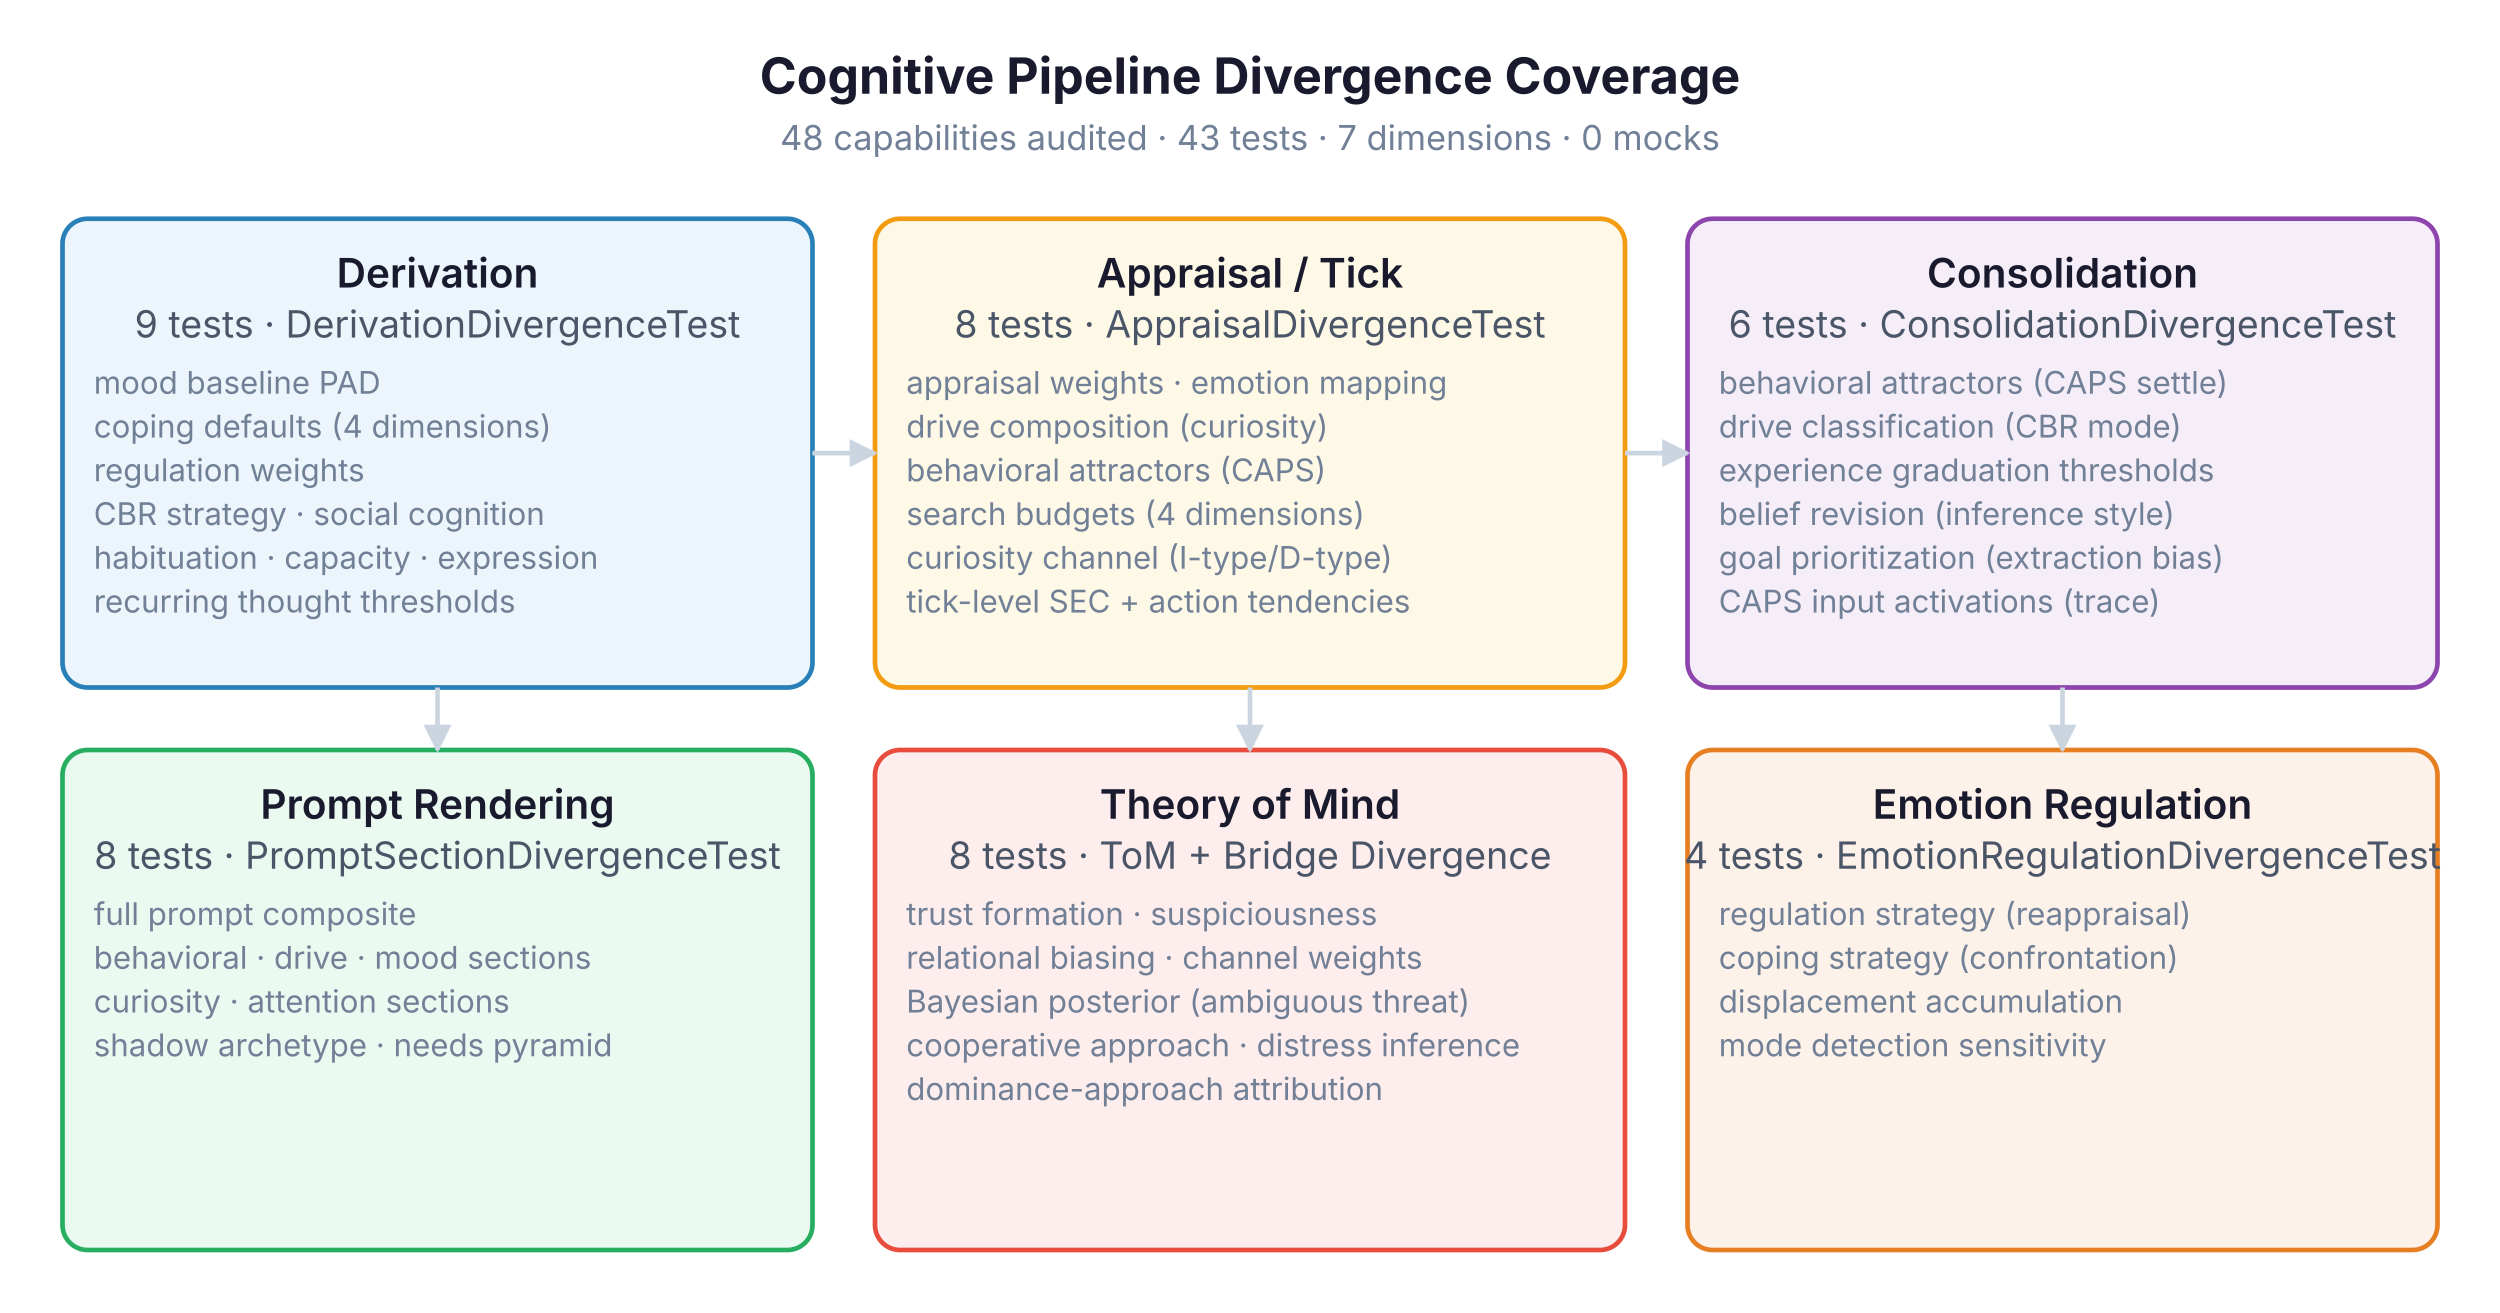
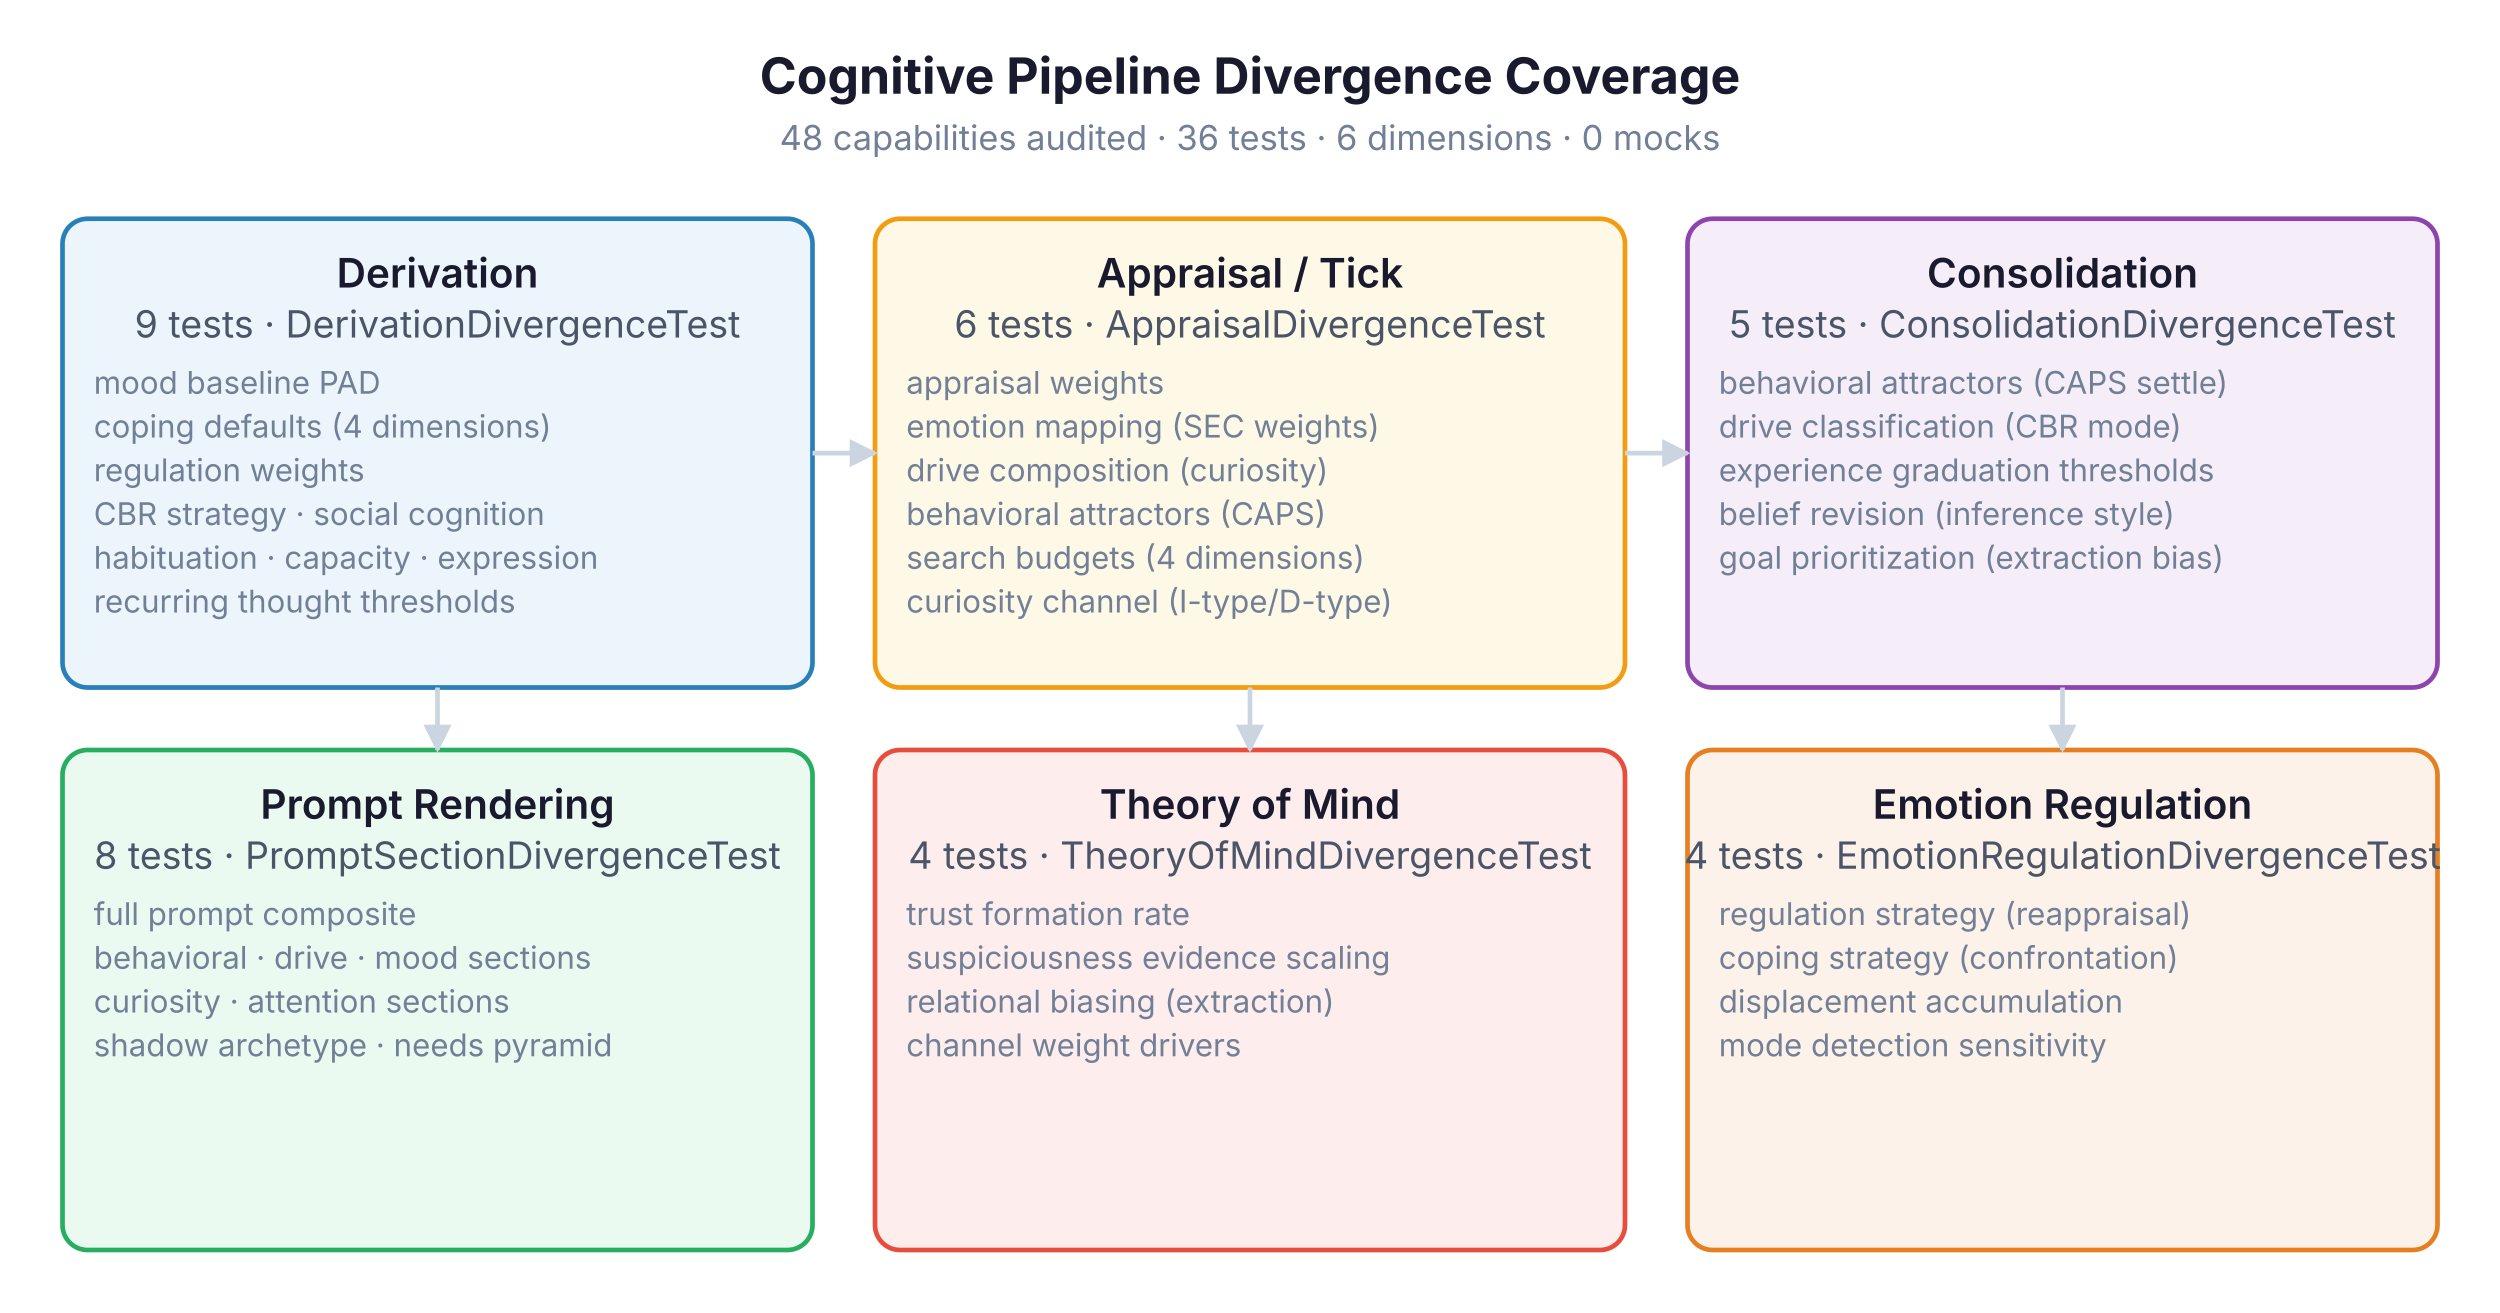
<svg xmlns="http://www.w3.org/2000/svg" viewBox="0 0 800 420" font-family="system-ui, -apple-system, sans-serif">
  <defs>
    <style>
      .dim-label { font-size: 13px; font-weight: 600; fill: #1a1a2e; }
      .test-count { font-size: 12px; fill: #4a5568; }
      .test-name { font-size: 10px; fill: #718096; }
      .header { font-size: 16px; font-weight: 700; fill: #1a1a2e; }
      .subheader { font-size: 11px; fill: #718096; }
    </style>
  </defs>
  <text x="400" y="30" text-anchor="middle" class="header">Cognitive Pipeline Divergence Coverage</text>
-   <text x="400" y="48" text-anchor="middle" class="subheader">48 capabilities audited · 43 tests · 7 dimensions · 0 mocks</text>
+   <text x="400" y="48" text-anchor="middle" class="subheader">48 capabilities audited · 36 tests · 6 dimensions · 0 mocks</text>
  <rect x="20" y="70" width="240" height="150" rx="8" fill="#EBF5FB" stroke="#2980B9" stroke-width="1.5" />
  <text x="140" y="92" text-anchor="middle" class="dim-label">Derivation</text>
  <text x="140" y="108" text-anchor="middle" class="test-count">9 tests · DerivationDivergenceTest</text>
  <text x="30" y="126" class="test-name">mood baseline PAD</text>
  <text x="30" y="140" class="test-name">coping defaults (4 dimensions)</text>
  <text x="30" y="154" class="test-name">regulation weights</text>
  <text x="30" y="168" class="test-name">CBR strategy · social cognition</text>
  <text x="30" y="182" class="test-name">habituation · capacity · expression</text>
  <text x="30" y="196" class="test-name">recurring thought thresholds</text>
  <rect x="280" y="70" width="240" height="150" rx="8" fill="#FEF9E7" stroke="#F39C12" stroke-width="1.5" />
  <text x="400" y="92" text-anchor="middle" class="dim-label">Appraisal / Tick</text>
-   <text x="400" y="108" text-anchor="middle" class="test-count">8 tests · AppraisalDivergenceTest</text>
-   <text x="290" y="126" class="test-name">appraisal weights · emotion mapping</text>
-   <text x="290" y="140" class="test-name">drive composition (curiosity)</text>
-   <text x="290" y="154" class="test-name">behavioral attractors (CAPS)</text>
-   <text x="290" y="168" class="test-name">search budgets (4 dimensions)</text>
-   <text x="290" y="182" class="test-name">curiosity channel (I-type/D-type)</text>
-   <text x="290" y="196" class="test-name">tick-level SEC + action tendencies</text>
+   <text x="400" y="108" text-anchor="middle" class="test-count">6 tests · AppraisalDivergenceTest</text>
+   <text x="290" y="126" class="test-name">appraisal weights</text>
+   <text x="290" y="140" class="test-name">emotion mapping (SEC weights)</text>
+   <text x="290" y="154" class="test-name">drive composition (curiosity)</text>
+   <text x="290" y="168" class="test-name">behavioral attractors (CAPS)</text>
+   <text x="290" y="182" class="test-name">search budgets (4 dimensions)</text>
+   <text x="290" y="196" class="test-name">curiosity channel (I-type/D-type)</text>
  <rect x="540" y="70" width="240" height="150" rx="8" fill="#F5EEF8" stroke="#8E44AD" stroke-width="1.5" />
  <text x="660" y="92" text-anchor="middle" class="dim-label">Consolidation</text>
-   <text x="660" y="108" text-anchor="middle" class="test-count">6 tests · ConsolidationDivergenceTest</text>
+   <text x="660" y="108" text-anchor="middle" class="test-count">5 tests · ConsolidationDivergenceTest</text>
  <text x="550" y="126" class="test-name">behavioral attractors (CAPS settle)</text>
  <text x="550" y="140" class="test-name">drive classification (CBR mode)</text>
  <text x="550" y="154" class="test-name">experience graduation thresholds</text>
  <text x="550" y="168" class="test-name">belief revision (inference style)</text>
  <text x="550" y="182" class="test-name">goal prioritization (extraction bias)</text>
-   <text x="550" y="196" class="test-name">CAPS input activations (trace)</text>
  <rect x="20" y="240" width="240" height="160" rx="8" fill="#EAFAF1" stroke="#27AE60" stroke-width="1.5" />
  <text x="140" y="262" text-anchor="middle" class="dim-label">Prompt Rendering</text>
  <text x="140" y="278" text-anchor="middle" class="test-count">8 tests · PromptSectionDivergenceTest</text>
  <text x="30" y="296" class="test-name">full prompt composite</text>
  <text x="30" y="310" class="test-name">behavioral · drive · mood sections</text>
  <text x="30" y="324" class="test-name">curiosity · attention sections</text>
  <text x="30" y="338" class="test-name">shadow archetype · needs pyramid</text>
  <rect x="280" y="240" width="240" height="160" rx="8" fill="#FDEDEC" stroke="#E74C3C" stroke-width="1.5" />
  <text x="400" y="262" text-anchor="middle" class="dim-label">Theory of Mind</text>
-   <text x="400" y="278" text-anchor="middle" class="test-count">8 tests · ToM + Bridge Divergence</text>
-   <text x="290" y="296" class="test-name">trust formation · suspiciousness</text>
-   <text x="290" y="310" class="test-name">relational biasing · channel weights</text>
-   <text x="290" y="324" class="test-name">Bayesian posterior (ambiguous threat)</text>
-   <text x="290" y="338" class="test-name">cooperative approach · distress inference</text>
-   <text x="290" y="352" class="test-name">dominance-approach attribution</text>
+   <text x="400" y="278" text-anchor="middle" class="test-count">4 tests · TheoryOfMindDivergenceTest</text>
+   <text x="290" y="296" class="test-name">trust formation rate</text>
+   <text x="290" y="310" class="test-name">suspiciousness evidence scaling</text>
+   <text x="290" y="324" class="test-name">relational biasing (extraction)</text>
+   <text x="290" y="338" class="test-name">channel weight drivers</text>
  <rect x="540" y="240" width="240" height="160" rx="8" fill="#FDF2E9" stroke="#E67E22" stroke-width="1.5" />
  <text x="660" y="262" text-anchor="middle" class="dim-label">Emotion Regulation</text>
  <text x="660" y="278" text-anchor="middle" class="test-count">4 tests · EmotionRegulationDivergenceTest</text>
  <text x="550" y="296" class="test-name">regulation strategy (reappraisal)</text>
  <text x="550" y="310" class="test-name">coping strategy (confrontation)</text>
  <text x="550" y="324" class="test-name">displacement accumulation</text>
  <text x="550" y="338" class="test-name">mode detection sensitivity</text>
  <line x1="260" y1="145" x2="280" y2="145" stroke="#CBD5E0" stroke-width="1.5" marker-end="url(#arrow)" />
  <line x1="520" y1="145" x2="540" y2="145" stroke="#CBD5E0" stroke-width="1.5" marker-end="url(#arrow)" />
  <line x1="140" y1="220" x2="140" y2="240" stroke="#CBD5E0" stroke-width="1.5" marker-end="url(#arrow)" />
  <line x1="400" y1="220" x2="400" y2="240" stroke="#CBD5E0" stroke-width="1.5" marker-end="url(#arrow)" />
  <line x1="660" y1="220" x2="660" y2="240" stroke="#CBD5E0" stroke-width="1.5" marker-end="url(#arrow)" />
  <defs>
    <marker id="arrow" viewBox="0 0 10 10" refX="9" refY="5" markerWidth="6" markerHeight="6" orient="auto">
      <path d="M 0 0 L 10 5 L 0 10 z" fill="#CBD5E0" />
    </marker>
  </defs>
</svg>
